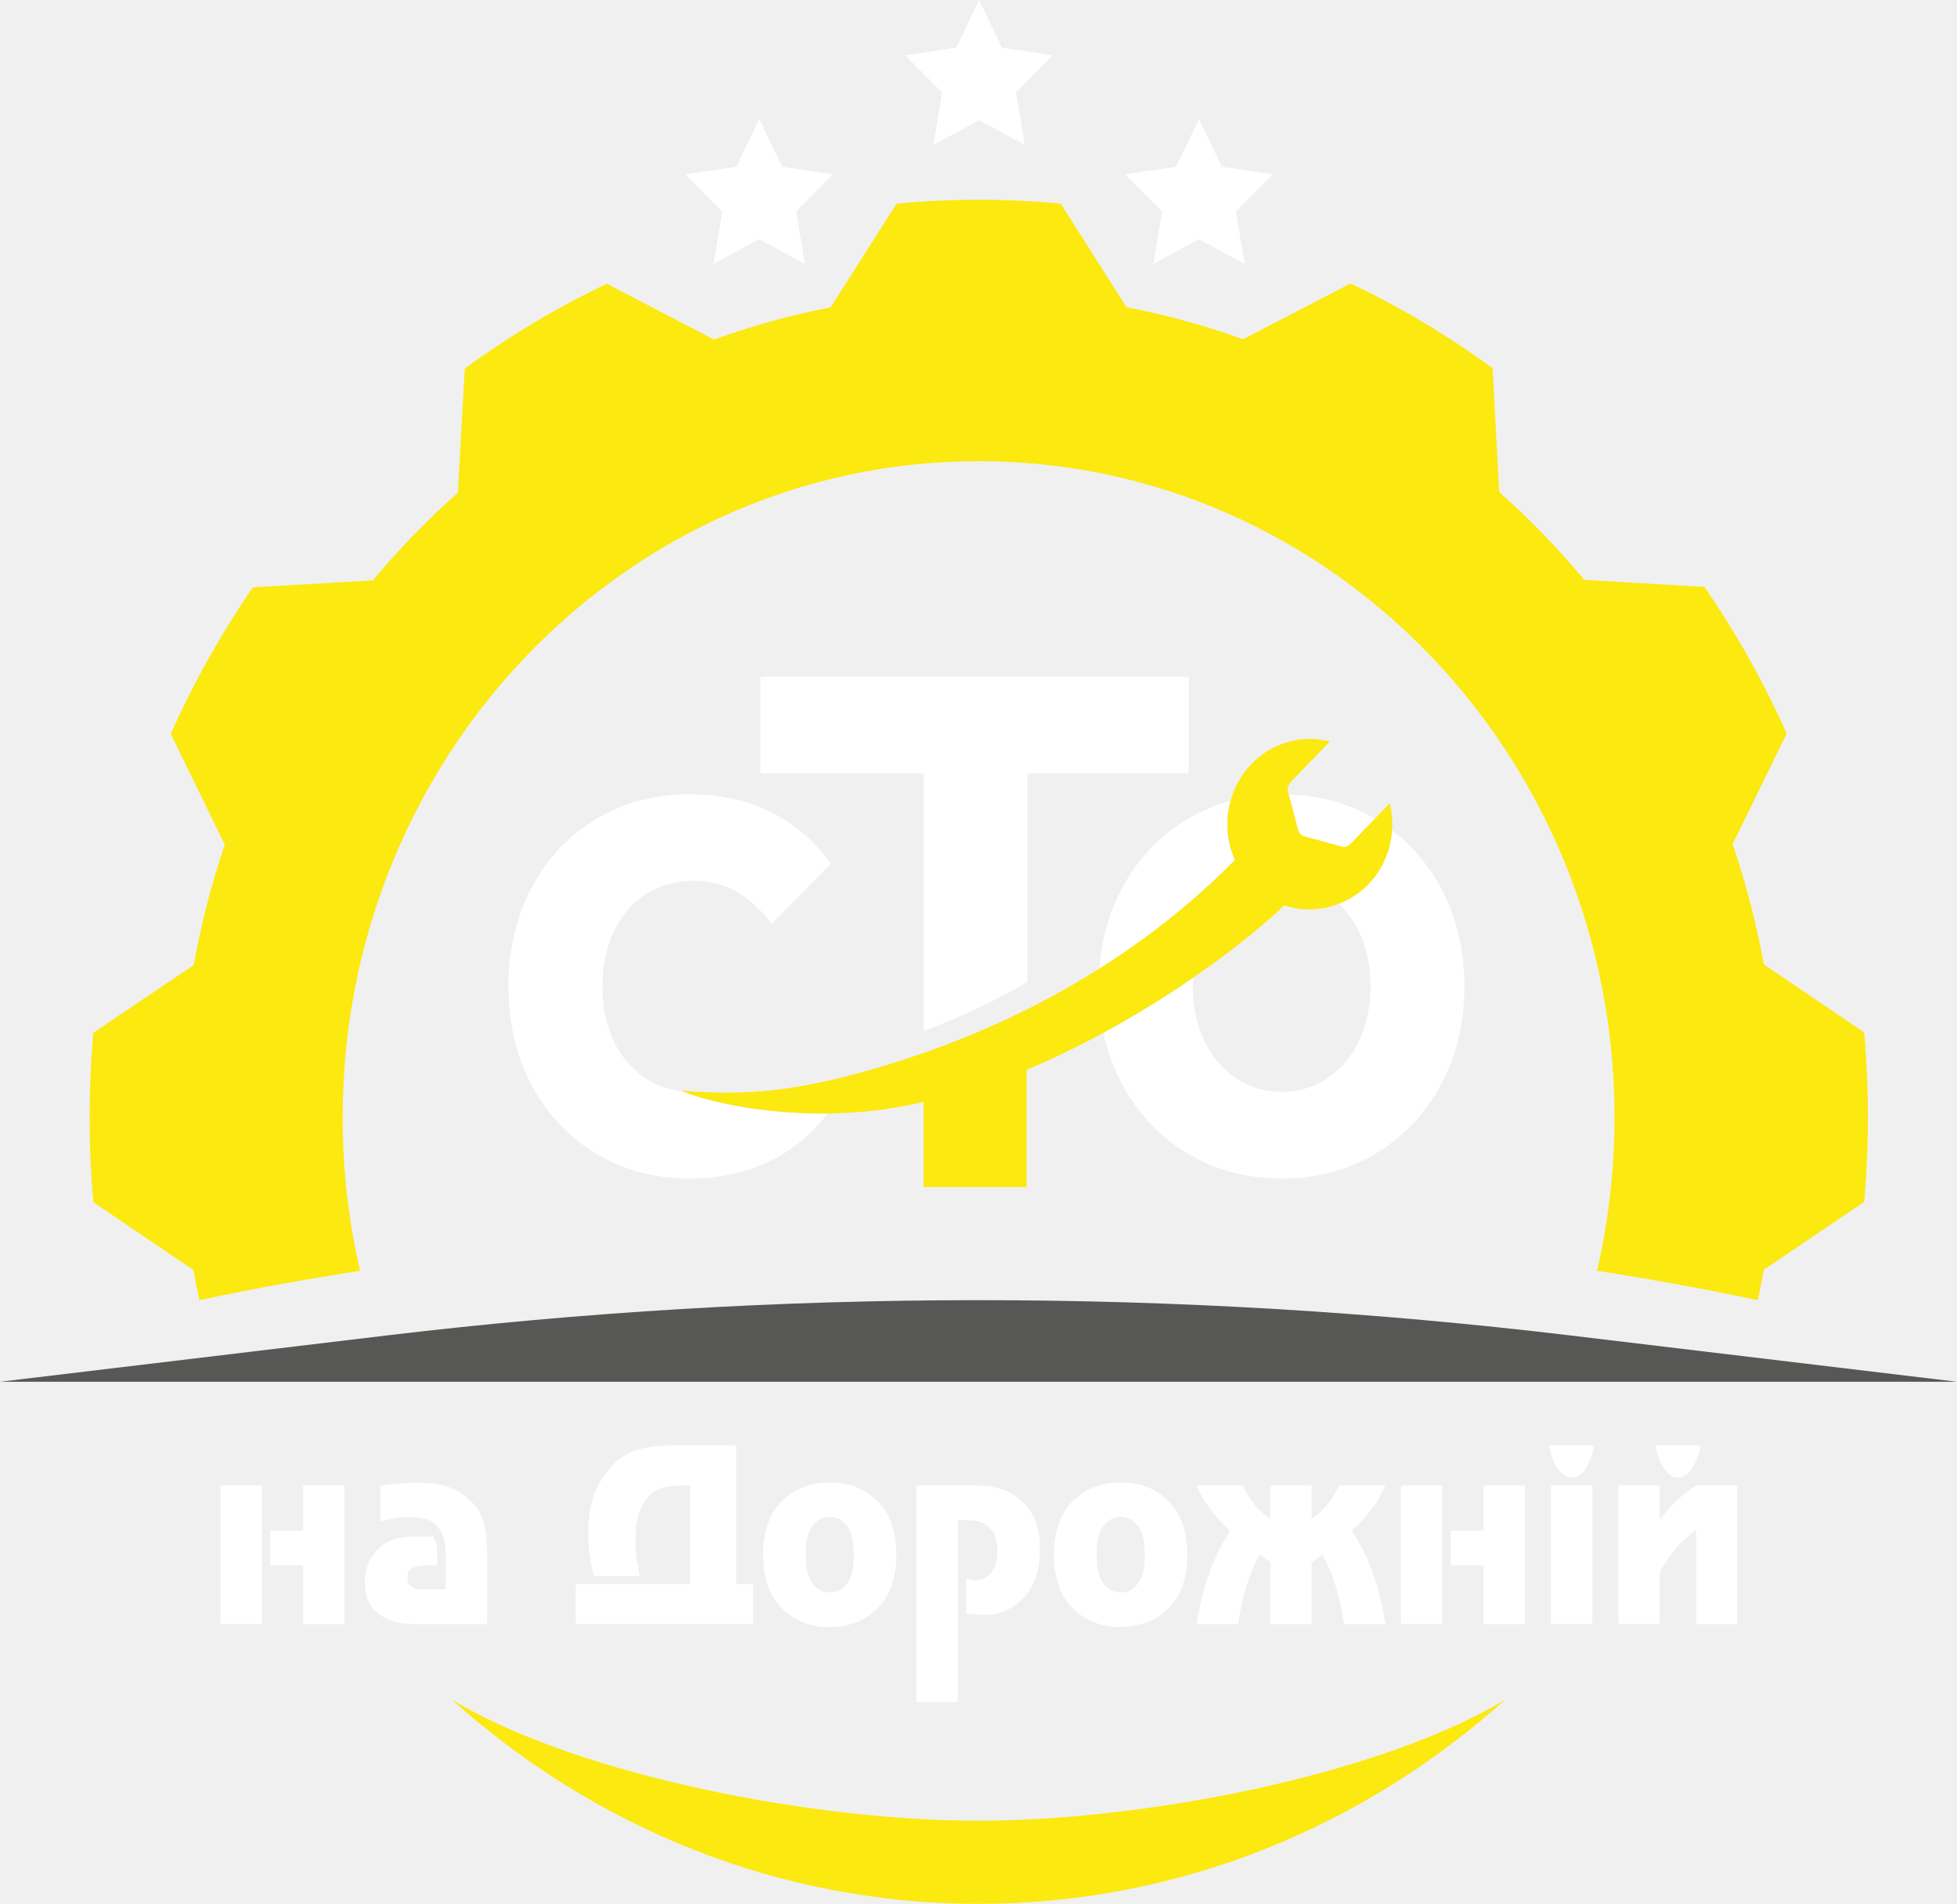
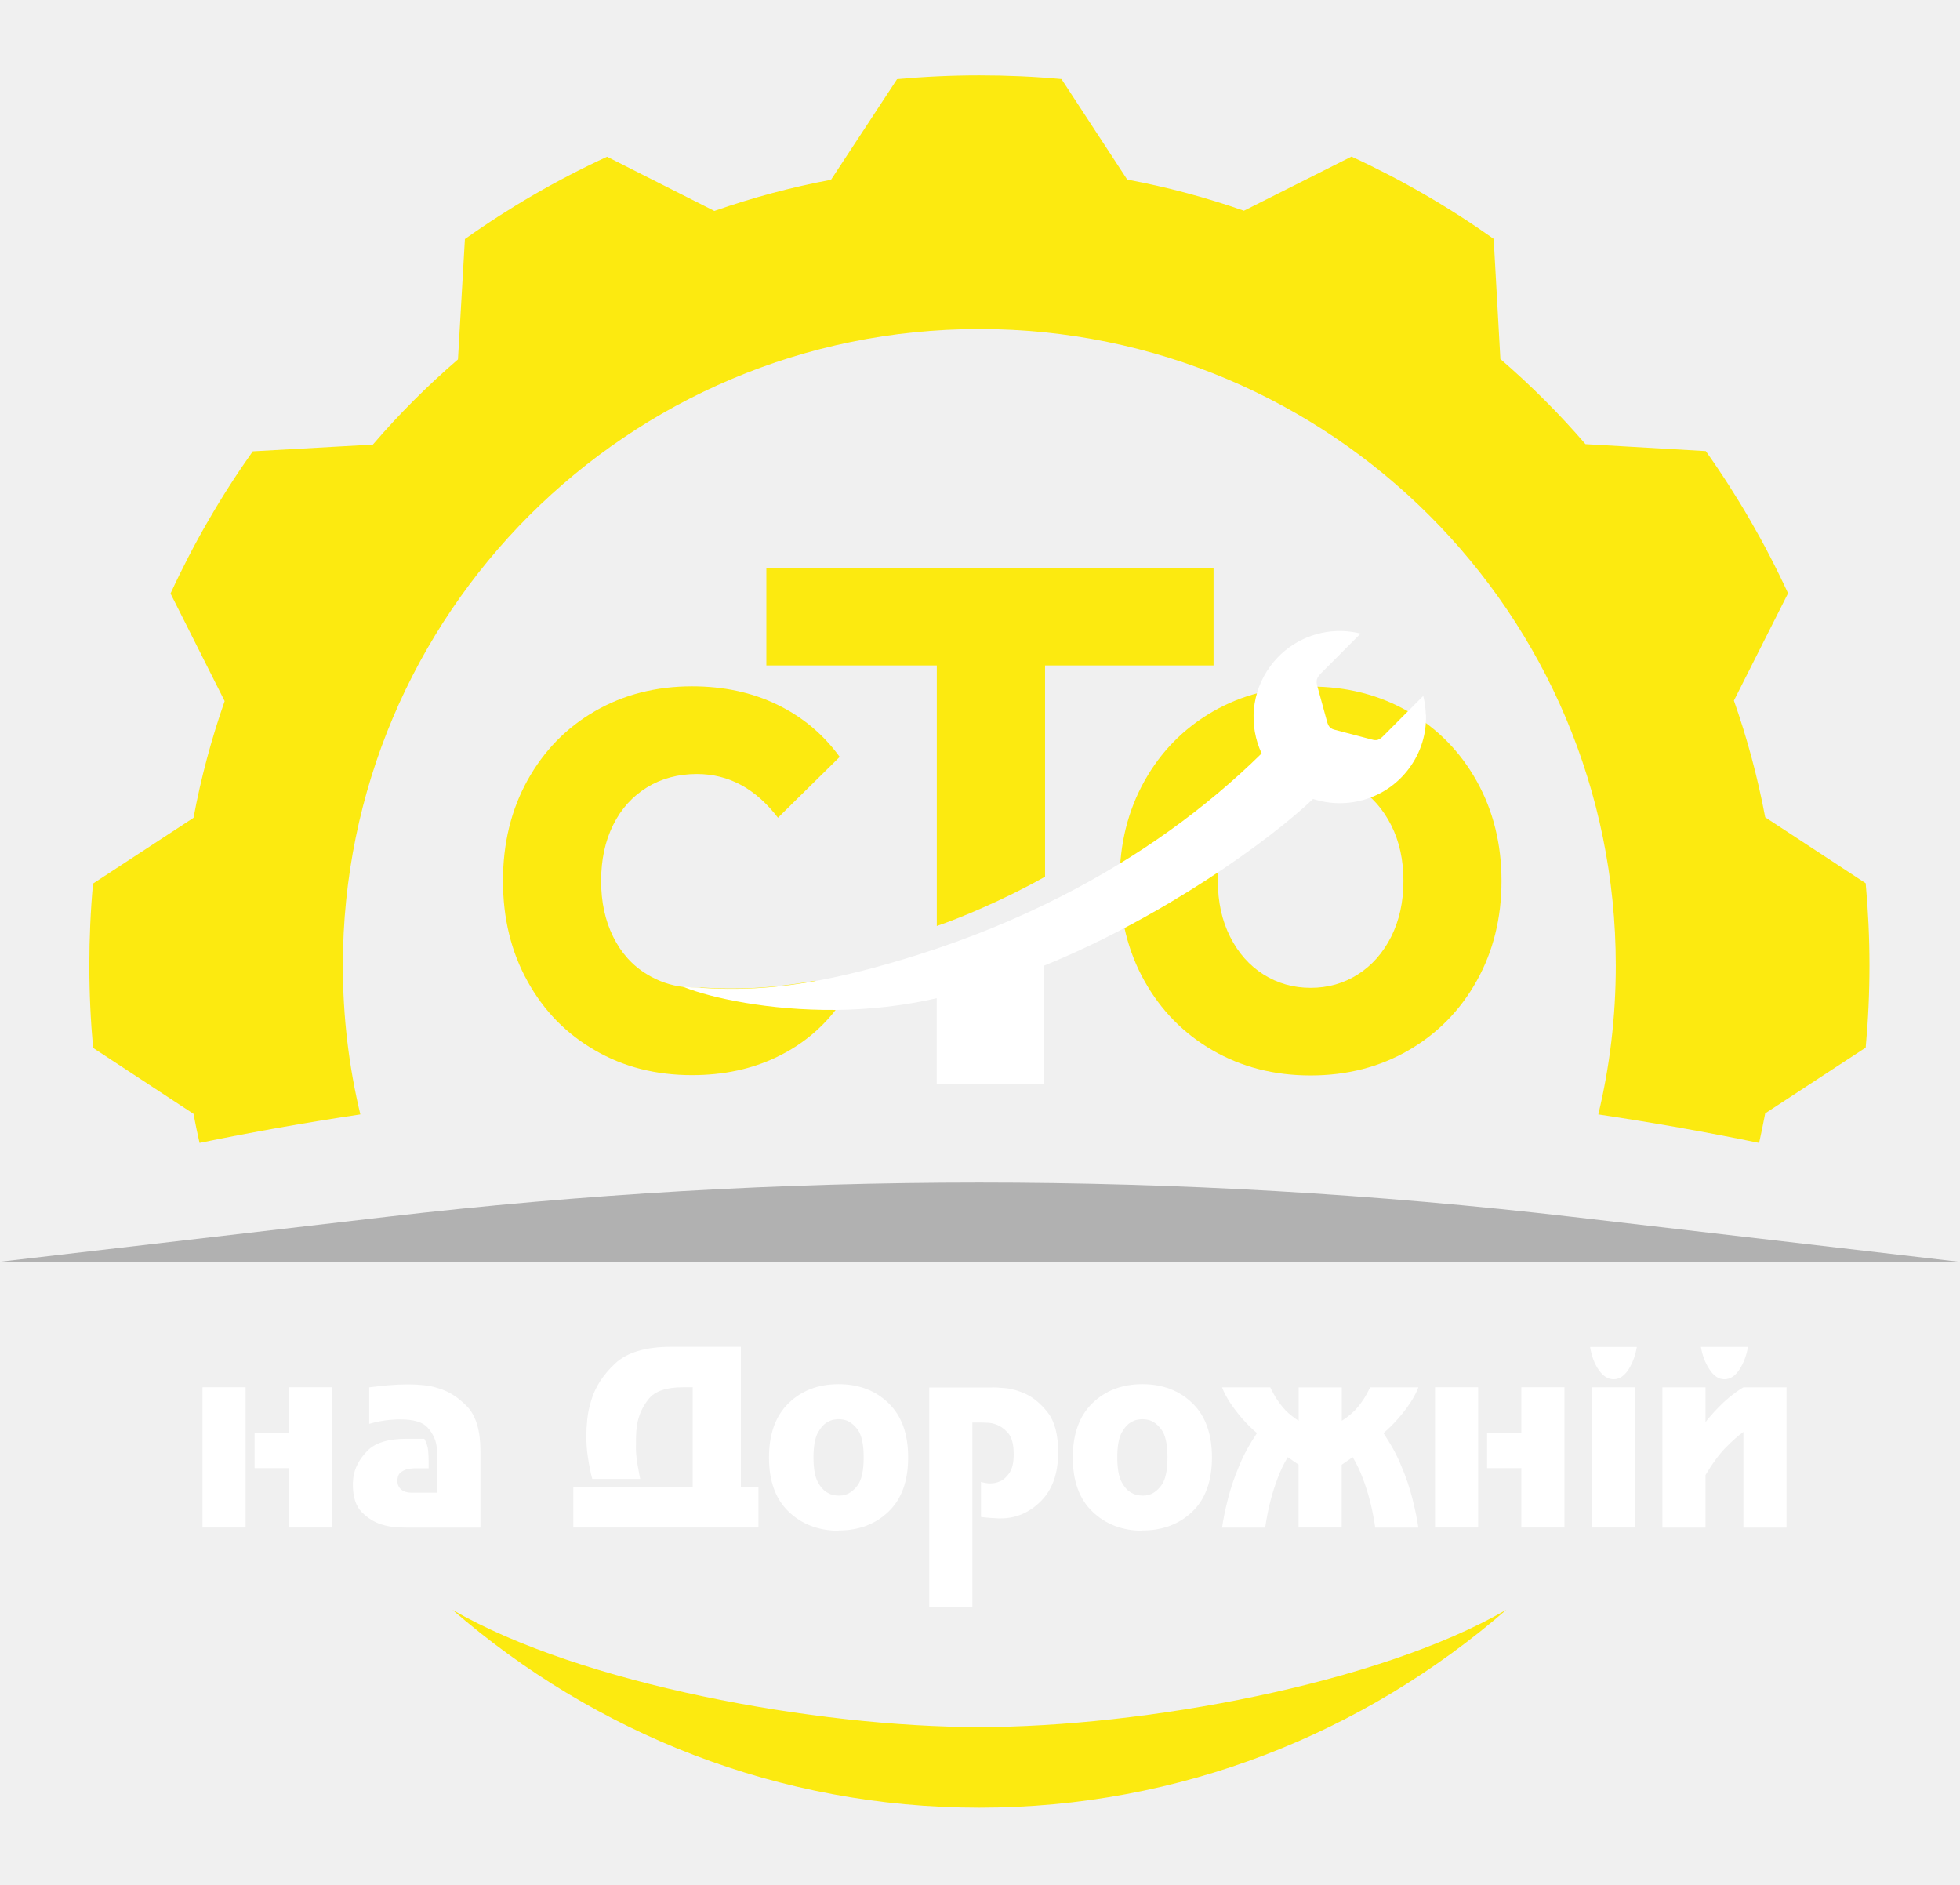
- <svg xmlns="http://www.w3.org/2000/svg" width="110" height="107" viewBox="0 0 110 107" fill="none">
-   <path d="M10.873 71.391C10.977 71.954 11.086 72.516 11.21 73.073C14.202 72.434 17.224 71.887 20.241 71.422C19.596 68.657 19.26 65.769 19.26 62.8C19.26 42.432 35.26 25.918 55.005 25.918C74.75 25.918 90.75 42.432 90.75 62.8C90.75 65.769 90.409 68.657 89.769 71.422C92.786 71.892 95.803 72.434 98.8 73.073C98.924 72.505 99.038 71.938 99.142 71.361L104.784 67.548C104.923 65.984 104.992 64.394 104.992 62.794C104.992 61.195 104.923 59.595 104.784 58.026L99.142 54.203C98.721 51.882 98.131 49.623 97.388 47.441L100.43 41.226C99.132 38.323 97.581 35.568 95.808 32.987L89.051 32.588C87.58 30.825 85.98 29.174 84.271 27.656L83.894 20.695C81.393 18.865 78.723 17.265 75.909 15.931L69.871 19.069C67.756 18.303 65.566 17.7 63.317 17.265L59.622 11.444C58.106 11.3 56.565 11.229 55.015 11.229C53.464 11.229 51.914 11.3 50.393 11.449L46.688 17.275C44.439 17.71 42.249 18.318 40.134 19.085L34.111 15.947C31.297 17.286 28.627 18.885 26.125 20.715L25.739 27.687C24.03 29.205 22.43 30.855 20.959 32.619L14.217 33.007C12.444 35.588 10.893 38.343 9.6 41.246L12.637 47.477C11.894 49.659 11.309 51.918 10.888 54.239L5.246 58.046C5.107 59.61 5.038 61.2 5.038 62.8C5.038 64.399 5.107 65.999 5.251 67.568L10.893 71.391H10.873Z" fill="#FBE910" />
-   <path d="M88.323 75.061C66.185 72.408 43.82 72.408 21.682 75.061L0 77.657H110L88.318 75.061H88.323Z" fill="#575756" />
-   <path d="M25.412 95.536C33.407 102.696 43.731 107 55 107C66.269 107 76.593 102.696 84.593 95.536C77.38 99.839 64.159 102.329 55 102.329C45.841 102.329 32.62 99.839 25.412 95.536Z" fill="#FBE910" />
-   <path d="M40.109 14.837L42.675 13.442L45.241 14.837L44.751 11.888L46.826 9.798L43.958 9.369L42.675 6.685L41.392 9.369L38.524 9.798L40.6 11.888L40.109 14.837Z" fill="white" />
-   <path d="M64.828 14.837L67.394 13.442L69.96 14.837L69.47 11.888L71.545 9.798L68.677 9.369L67.394 6.685L66.111 9.369L63.243 9.798L65.319 11.888L64.828 14.837Z" fill="white" />
-   <path d="M52.469 8.147L55.035 6.752L57.601 8.147L57.11 5.198L59.186 3.107L56.318 2.678L55.035 0L53.752 2.678L50.883 3.107L52.959 5.198L52.469 8.147Z" fill="white" />
-   <path d="M17.041 86.029H15.198V87.977H17.041V91.278H19.364V83.489H17.041V86.029Z" fill="white" />
-   <path d="M14.722 83.489H12.399V91.273H14.722V83.489Z" fill="white" />
-   <path d="M27.364 87.026C27.364 85.901 27.131 85.084 26.665 84.573C26.2 84.061 25.685 83.719 25.12 83.545C24.843 83.453 24.565 83.397 24.293 83.371C24.02 83.346 23.773 83.331 23.559 83.331H23.401C23.104 83.331 22.802 83.346 22.48 83.371C22.158 83.397 21.791 83.438 21.375 83.494V85.508C21.588 85.447 21.781 85.4 21.954 85.365C22.128 85.334 22.296 85.309 22.46 85.288C22.549 85.278 22.648 85.273 22.747 85.268C22.851 85.268 22.955 85.263 23.059 85.263C23.773 85.263 24.258 85.416 24.52 85.718C24.783 86.019 24.942 86.351 25.001 86.709C25.026 86.852 25.041 86.995 25.046 87.133C25.05 87.271 25.05 87.399 25.05 87.517V89.326H23.649C23.421 89.326 23.238 89.27 23.104 89.152C22.97 89.035 22.901 88.876 22.901 88.682C22.901 88.447 22.965 88.283 23.099 88.191C23.228 88.094 23.371 88.033 23.53 88.007C23.604 87.997 23.669 87.992 23.733 87.987C23.792 87.982 23.852 87.982 23.911 87.982H24.585V87.578C24.585 87.389 24.575 87.189 24.555 86.985C24.535 86.781 24.466 86.566 24.352 86.351H23.396C22.415 86.351 21.707 86.576 21.281 87.026C20.855 87.476 20.607 87.966 20.533 88.498C20.523 88.57 20.518 88.636 20.513 88.702C20.513 88.764 20.508 88.83 20.508 88.891C20.508 89.587 20.667 90.098 20.989 90.425C21.306 90.752 21.662 90.982 22.044 91.105C22.306 91.186 22.559 91.237 22.806 91.253C23.054 91.273 23.242 91.278 23.386 91.278H27.379V87.026H27.364Z" fill="white" />
-   <path d="M32.362 89.029V91.273H42.324V89.029H41.378V81.245H37.633C36.246 81.245 35.235 81.557 34.596 82.186C33.957 82.814 33.531 83.499 33.318 84.246C33.214 84.598 33.14 84.941 33.11 85.278C33.075 85.615 33.06 85.917 33.06 86.193C33.06 86.591 33.085 86.96 33.135 87.307C33.184 87.655 33.239 87.956 33.293 88.222C33.308 88.293 33.323 88.36 33.338 88.416C33.348 88.472 33.363 88.529 33.383 88.585H35.963C35.949 88.513 35.929 88.431 35.914 88.35C35.899 88.263 35.879 88.166 35.864 88.058C35.83 87.895 35.805 87.721 35.78 87.537C35.755 87.353 35.74 87.164 35.73 86.975V86.801C35.73 86.622 35.73 86.423 35.736 86.213C35.736 86.004 35.755 85.789 35.79 85.569C35.874 85.048 36.082 84.567 36.419 84.138C36.756 83.704 37.37 83.489 38.262 83.489H38.792V89.029H32.367H32.362Z" fill="white" />
-   <path d="M43.948 84.368C43.245 85.073 42.893 86.075 42.893 87.384C42.893 88.692 43.245 89.694 43.948 90.389C44.652 91.089 45.548 91.442 46.638 91.452V91.437C47.728 91.437 48.625 91.089 49.328 90.389C50.032 89.689 50.383 88.687 50.383 87.384C50.383 86.08 50.032 85.073 49.328 84.368C48.625 83.663 47.728 83.315 46.638 83.315C45.548 83.315 44.652 83.668 43.948 84.368ZM46.911 85.288C47.183 85.339 47.431 85.518 47.654 85.82C47.877 86.121 47.991 86.643 47.991 87.379C47.991 88.115 47.877 88.636 47.654 88.937C47.431 89.239 47.183 89.418 46.911 89.469C46.861 89.479 46.812 89.484 46.767 89.489C46.722 89.489 46.678 89.495 46.638 89.495C46.564 89.495 46.475 89.484 46.376 89.469C46.272 89.454 46.168 89.413 46.064 89.346C45.865 89.249 45.687 89.05 45.529 88.753C45.37 88.457 45.291 87.997 45.291 87.374C45.291 86.75 45.37 86.29 45.529 85.993C45.687 85.697 45.865 85.498 46.064 85.4C46.173 85.339 46.277 85.298 46.376 85.278C46.48 85.257 46.564 85.252 46.638 85.252C46.678 85.252 46.722 85.252 46.767 85.257C46.812 85.263 46.861 85.268 46.911 85.278" fill="white" />
-   <path d="M55.337 88.692C55.238 88.738 55.144 88.769 55.05 88.789C54.956 88.81 54.876 88.815 54.812 88.815C54.728 88.815 54.648 88.81 54.564 88.794C54.48 88.779 54.396 88.758 54.307 88.733V90.68C54.42 90.701 54.559 90.716 54.718 90.726C54.876 90.742 55.045 90.752 55.213 90.762H55.372C56.189 90.762 56.907 90.445 57.526 89.801C58.146 89.162 58.453 88.258 58.453 87.097C58.453 86.116 58.264 85.375 57.888 84.879C57.512 84.383 57.096 84.031 56.645 83.826C56.258 83.658 55.902 83.555 55.57 83.53C55.238 83.504 55.015 83.489 54.901 83.489H51.508V95.659H53.831V85.436H54.361C54.45 85.436 54.559 85.436 54.688 85.452C54.817 85.462 54.946 85.487 55.074 85.533C55.322 85.615 55.545 85.774 55.748 86.014C55.951 86.254 56.055 86.648 56.055 87.2C56.055 87.66 55.981 88.002 55.827 88.232C55.674 88.462 55.51 88.615 55.332 88.697" fill="white" />
-   <path d="M60.3 84.368C59.597 85.073 59.245 86.075 59.245 87.384C59.245 88.692 59.597 89.694 60.3 90.389C61.004 91.089 61.901 91.442 62.99 91.452V91.437C64.08 91.437 64.977 91.089 65.68 90.389C66.383 89.689 66.735 88.687 66.735 87.384C66.735 86.08 66.383 85.073 65.68 84.368C64.977 83.663 64.08 83.315 62.99 83.315C61.901 83.315 61.004 83.668 60.3 84.368ZM63.263 85.288C63.535 85.339 63.783 85.518 64.006 85.82C64.229 86.121 64.343 86.643 64.343 87.379C64.343 88.115 64.229 88.636 64.006 88.937C63.783 89.239 63.535 89.418 63.263 89.469C63.213 89.479 63.164 89.484 63.119 89.489C63.075 89.489 63.03 89.495 62.99 89.495C62.916 89.495 62.827 89.484 62.728 89.469C62.624 89.454 62.52 89.413 62.416 89.346C62.218 89.249 62.039 89.05 61.881 88.753C61.722 88.457 61.643 87.997 61.643 87.374C61.643 86.75 61.722 86.29 61.881 85.993C62.039 85.697 62.218 85.498 62.416 85.4C62.525 85.339 62.629 85.298 62.728 85.278C62.832 85.257 62.916 85.252 62.99 85.252C63.03 85.252 63.075 85.252 63.119 85.257C63.164 85.263 63.213 85.268 63.263 85.278" fill="white" />
-   <path d="M76.756 85.242C77.004 84.951 77.227 84.649 77.425 84.343C77.514 84.199 77.598 84.056 77.673 83.908C77.747 83.765 77.806 83.627 77.856 83.489H75.265C75.206 83.607 75.151 83.719 75.092 83.826C75.032 83.934 74.978 84.031 74.918 84.123C74.695 84.465 74.483 84.731 74.279 84.915C74.076 85.099 73.888 85.242 73.725 85.339V83.489H71.401V85.339C71.238 85.242 71.055 85.099 70.847 84.915C70.643 84.731 70.43 84.465 70.207 84.123C70.148 84.031 70.094 83.934 70.034 83.826C69.975 83.719 69.92 83.607 69.861 83.489H67.27C67.32 83.627 67.379 83.765 67.453 83.908C67.528 84.051 67.607 84.194 67.701 84.343C67.899 84.649 68.122 84.951 68.37 85.242C68.617 85.533 68.88 85.799 69.147 86.034C68.959 86.32 68.786 86.617 68.627 86.913C68.469 87.21 68.325 87.511 68.201 87.818C67.939 88.447 67.736 89.065 67.587 89.668C67.438 90.271 67.334 90.808 67.27 91.278H69.593C69.628 91.043 69.668 90.798 69.717 90.542C69.767 90.287 69.826 90.026 69.891 89.765C69.995 89.341 70.128 88.922 70.282 88.503C70.44 88.084 70.614 87.706 70.812 87.374C70.911 87.445 71.01 87.516 71.109 87.583C71.208 87.649 71.307 87.721 71.406 87.793V91.278H73.73V87.793C73.829 87.721 73.928 87.649 74.027 87.583C74.126 87.516 74.225 87.445 74.324 87.374C74.522 87.706 74.695 88.084 74.854 88.503C75.008 88.922 75.141 89.346 75.245 89.765C75.31 90.026 75.369 90.287 75.419 90.542C75.468 90.798 75.508 91.043 75.543 91.278H77.866C77.801 90.808 77.692 90.271 77.549 89.668C77.4 89.065 77.197 88.447 76.934 87.818C76.811 87.511 76.672 87.21 76.508 86.913C76.35 86.617 76.177 86.326 75.988 86.034C76.261 85.799 76.518 85.533 76.771 85.242" fill="white" />
-   <path d="M81.066 83.489H78.743V91.273H81.066V83.489Z" fill="white" />
-   <path d="M83.384 86.029H81.541V87.977H83.384V91.278H85.707V83.489H83.384V86.029Z" fill="white" />
-   <path d="M87.555 82.538C87.788 82.876 88.05 83.044 88.348 83.044C88.66 83.044 88.927 82.86 89.15 82.498C89.373 82.135 89.527 81.716 89.596 81.245H87.08C87.164 81.767 87.317 82.196 87.555 82.538Z" fill="white" />
-   <path d="M89.502 83.489H87.179V91.273H89.502V83.489Z" fill="white" />
-   <path d="M94.956 83.745C94.822 83.842 94.688 83.954 94.55 84.067C94.371 84.22 94.193 84.389 94.02 84.567C93.846 84.746 93.683 84.93 93.529 85.119C93.49 85.165 93.45 85.211 93.41 85.263C93.376 85.314 93.336 85.365 93.291 85.416V83.484H90.968V91.273H93.291V88.355C93.668 87.706 94.035 87.195 94.391 86.821C94.748 86.448 95.06 86.162 95.332 85.963V91.278H97.656V83.489H95.332C95.209 83.561 95.08 83.647 94.951 83.745" fill="white" />
-   <path d="M94.317 83.044C94.629 83.044 94.897 82.86 95.129 82.498C95.357 82.135 95.511 81.716 95.585 81.245H93.054C93.128 81.716 93.282 82.129 93.514 82.498C93.747 82.86 94.015 83.044 94.317 83.044Z" fill="white" />
-   <path d="M36.33 60.617C35.547 60.132 34.938 59.431 34.507 58.527C34.076 57.627 33.863 56.6 33.863 55.434C33.863 54.269 34.076 53.232 34.507 52.332C34.938 51.432 35.552 50.737 36.33 50.242C37.112 49.746 38.009 49.501 39.01 49.501C40.719 49.501 42.17 50.308 43.379 51.928L46.703 48.55C45.806 47.282 44.682 46.316 43.324 45.642C41.972 44.967 40.446 44.635 38.752 44.635C36.815 44.635 35.072 45.095 33.531 46.015C31.99 46.93 30.777 48.218 29.9 49.858C29.018 51.499 28.577 53.364 28.577 55.44C28.577 57.515 29.018 59.375 29.9 61.011C30.782 62.656 31.995 63.934 33.531 64.854C35.072 65.779 36.815 66.234 38.752 66.234C40.446 66.234 41.972 65.897 43.324 65.227C44.587 64.604 45.648 63.73 46.5 62.595C42.888 62.631 39.812 61.941 38.336 61.333C37.603 61.251 36.934 61.005 36.33 60.627" fill="white" />
-   <path d="M69.167 45.003C68.32 45.238 67.518 45.575 66.765 46.025C65.204 46.955 63.981 48.238 63.089 49.884C62.346 51.259 61.915 52.777 61.796 54.443C64.63 52.654 67.176 50.604 69.41 48.34C68.939 47.308 68.855 46.117 69.167 45.008" fill="white" />
-   <path d="M73.086 46.884C73.165 46.971 73.274 47.011 73.388 47.037L75.335 47.569C75.622 47.65 75.751 47.604 75.993 47.344L77.281 46.015C75.835 45.156 74.21 44.706 72.422 44.65L72.932 46.567C72.967 46.684 73.006 46.812 73.086 46.894" fill="white" />
-   <path d="M75.26 50.788C75.701 51.213 76.078 51.719 76.375 52.327C76.816 53.227 77.034 54.259 77.034 55.429C77.034 56.6 76.811 57.632 76.375 58.532C75.934 59.431 75.335 60.132 74.577 60.622C73.819 61.118 72.972 61.363 72.041 61.363C71.109 61.363 70.262 61.118 69.504 60.622C68.746 60.126 68.147 59.431 67.706 58.532C67.265 57.632 67.047 56.6 67.047 55.429C67.047 55.261 67.062 55.102 67.072 54.944C65.571 55.976 63.867 57.044 62.029 58.041C62.247 59.084 62.599 60.065 63.094 60.98C63.986 62.621 65.21 63.909 66.765 64.839C68.325 65.769 70.084 66.234 72.036 66.234C73.987 66.234 75.746 65.769 77.306 64.839C78.867 63.909 80.09 62.626 80.982 60.98C81.868 59.339 82.314 57.489 82.314 55.434C82.314 53.38 81.868 51.53 80.982 49.889C80.278 48.591 79.362 47.517 78.237 46.664C78.183 47.538 77.891 48.407 77.351 49.168C76.796 49.945 76.063 50.482 75.251 50.799" fill="white" />
-   <path d="M57.749 55.194V43.464H66.814V38.041H42.745V43.464H51.919V57.934C53.048 57.54 55.505 56.503 57.744 55.199" fill="white" />
-   <path d="M57.7 66.72V60.132C59.196 59.503 60.647 58.792 62.029 58.041C63.862 57.044 65.571 55.976 67.072 54.944C69.326 53.39 71.119 51.918 72.179 50.88C73.195 51.223 74.279 51.177 75.26 50.794C76.068 50.477 76.806 49.94 77.361 49.163C77.9 48.402 78.193 47.533 78.247 46.659C78.257 46.505 78.262 46.357 78.257 46.204C78.257 46.204 78.257 46.2 78.257 46.194C78.247 45.831 78.203 45.478 78.118 45.141L77.286 46.005L76.003 47.334C75.761 47.594 75.627 47.645 75.344 47.558L73.398 47.027C73.284 47.001 73.18 46.96 73.096 46.873C73.016 46.792 72.972 46.664 72.942 46.546L72.432 44.63L72.412 44.563C72.338 44.267 72.387 44.129 72.625 43.873L74.75 41.67C74.413 41.589 74.071 41.538 73.73 41.527C72.273 41.497 70.822 42.176 69.891 43.48C69.554 43.95 69.321 44.466 69.172 44.998C68.86 46.107 68.949 47.298 69.415 48.33C67.186 50.594 64.64 52.639 61.801 54.433C60.796 55.067 59.755 55.675 58.675 56.242C56.248 57.53 53.633 58.629 50.844 59.539C48.743 60.218 46.965 60.684 45.385 60.975C43.007 61.419 41.085 61.481 39.208 61.353C38.891 61.343 38.564 61.317 38.247 61.287C38.272 61.297 38.301 61.312 38.326 61.317C39.802 61.926 42.879 62.611 46.49 62.58C48.218 62.565 50.056 62.37 51.914 61.931V66.715H57.69L57.7 66.72Z" fill="#FBE910" />
+ <svg xmlns="http://www.w3.org/2000/svg" width="260" height="250" viewBox="0 0 260 250" fill="none">
+   <path d="M25.67 147.74C25.91 149.03 26.18 150.32 26.47 151.59C33.54 150.13 40.67 148.88 47.8 147.81C46.28 141.48 45.48 134.87 45.48 128.07C45.48 81.44 83.28 43.64 129.91 43.64C176.54 43.64 214.34 81.44 214.34 128.07C214.34 134.87 213.54 141.48 212.02 147.81C219.15 148.88 226.28 150.13 233.35 151.59C233.64 150.29 233.91 148.99 234.16 147.67L247.49 138.95C247.82 135.37 247.99 131.73 247.99 128.07C247.99 124.41 247.82 120.75 247.49 117.15L234.16 108.4C233.16 103.09 231.77 97.92 230.01 92.92L237.19 78.69C234.13 72.05 230.47 65.74 226.28 59.83L210.32 58.91C206.84 54.87 203.07 51.1 199.03 47.62L198.14 31.68C192.23 27.49 185.92 23.83 179.28 20.77L165.01 27.95C160.01 26.2 154.84 24.81 149.53 23.82L140.81 10.49C137.23 10.16 133.6 10 129.92 10C126.24 10 122.6 10.17 119 10.5L110.24 23.84C104.93 24.84 99.76 26.23 94.76 27.98L80.53 20.79C73.89 23.85 67.58 27.51 61.67 31.71L60.75 47.67C56.71 51.15 52.93 54.92 49.46 58.97L33.53 59.86C29.34 65.77 25.68 72.08 22.62 78.72L29.8 92.99C28.05 97.99 26.66 103.16 25.67 108.47L12.34 117.19C12.01 120.77 11.85 124.4 11.85 128.07C11.85 131.74 12.02 135.4 12.35 138.99L25.68 147.74H25.67Z" fill="#FCEA10" />
+   <path d="M208.62 161.4C156.32 155.33 103.5 155.33 51.21 161.4L0 167.35H259.84L208.63 161.4H208.62Z" fill="#B1B1B1" />
+   <path d="M60.02 213.52C78.91 229.91 103.29 239.76 129.91 239.76C156.53 239.76 180.91 229.9 199.81 213.52C182.77 223.38 151.54 229.07 129.91 229.07C108.28 229.07 77.05 223.38 60.02 213.52Z" fill="#FCEA10" />
+   <path d="M32.58 202.6H26.86V184H32.58V202.6ZM44.03 202.6H38.31V194.72H33.77V190.07H38.31V184H44.03V202.6Z" fill="white" />
+   <path d="M48.96 184.01C49.99 183.88 50.9 183.78 51.68 183.72C52.47 183.66 53.22 183.62 53.95 183.62H54.34C54.86 183.62 55.47 183.65 56.14 183.72C56.82 183.78 57.5 183.92 58.18 184.14C59.57 184.55 60.84 185.37 62 186.59C63.15 187.81 63.73 189.77 63.73 192.46V202.61H53.89C53.55 202.61 53.07 202.59 52.47 202.55C51.86 202.51 51.24 202.39 50.59 202.19C49.64 201.89 48.77 201.35 47.99 200.56C47.2 199.77 46.81 198.55 46.81 196.89C46.81 196.74 46.81 196.59 46.83 196.44C46.84 196.29 46.85 196.13 46.87 195.96C47.05 194.69 47.67 193.52 48.72 192.44C49.77 191.36 51.51 190.83 53.93 190.83H56.29C56.57 191.35 56.74 191.85 56.79 192.35C56.84 192.84 56.86 193.32 56.86 193.77V194.74H55.2C55.06 194.74 54.91 194.74 54.76 194.76C54.61 194.76 54.44 194.79 54.26 194.81C53.87 194.87 53.52 195.02 53.2 195.25C52.88 195.47 52.72 195.87 52.72 196.43C52.72 196.9 52.89 197.28 53.22 197.56C53.55 197.84 54 197.98 54.57 197.98H58.02V193.65C58.02 193.37 58.02 193.06 58.01 192.73C58 192.4 57.96 192.06 57.9 191.71C57.76 190.85 57.36 190.06 56.72 189.34C56.07 188.62 54.87 188.26 53.12 188.26C52.86 188.26 52.6 188.26 52.35 188.28C52.1 188.29 51.86 188.31 51.64 188.33C51.24 188.37 50.82 188.43 50.4 188.51C49.98 188.59 49.5 188.7 48.98 188.85V184.04L48.96 184.01Z" fill="white" />
+   <path d="M98.28 197.24H100.61V202.6H76.05V197.24H91.89V184H90.59C88.39 184 86.87 184.52 86.05 185.55C85.22 186.58 84.71 187.73 84.51 188.97C84.43 189.49 84.38 190 84.37 190.5C84.37 191.01 84.36 191.48 84.36 191.91V192.33C84.38 192.78 84.42 193.23 84.48 193.67C84.54 194.11 84.61 194.53 84.69 194.91C84.73 195.17 84.77 195.4 84.81 195.6C84.85 195.8 84.89 195.99 84.93 196.16H78.57C78.53 196.03 78.49 195.9 78.46 195.76C78.43 195.62 78.39 195.47 78.35 195.29C78.21 194.67 78.08 193.94 77.96 193.11C77.84 192.28 77.78 191.39 77.78 190.45C77.78 189.8 77.82 189.08 77.9 188.27C77.98 187.46 78.15 186.64 78.41 185.8C78.93 184.01 79.98 182.37 81.56 180.88C83.14 179.38 85.63 178.63 89.04 178.63H98.28V197.23V197.24Z" fill="white" />
+   <path d="M111.24 203.03C108.56 203.01 106.34 202.16 104.61 200.49C102.87 198.82 102.01 196.43 102.01 193.31C102.01 190.19 102.88 187.79 104.61 186.11C106.34 184.43 108.56 183.59 111.24 183.59C113.92 183.59 116.14 184.43 117.87 186.11C119.61 187.79 120.47 190.19 120.47 193.31C120.47 196.43 119.6 198.83 117.87 200.49C116.13 202.16 113.92 202.99 111.24 202.99V203.02V203.03ZM111.56 198.36C111.67 198.36 111.79 198.33 111.91 198.31C112.58 198.18 113.19 197.76 113.74 197.03C114.29 196.31 114.57 195.07 114.57 193.3C114.57 191.53 114.29 190.29 113.74 189.57C113.18 188.85 112.57 188.42 111.91 188.3C111.79 188.28 111.67 188.26 111.56 188.25C111.45 188.24 111.34 188.23 111.24 188.23C111.06 188.23 110.84 188.25 110.59 188.3C110.34 188.34 110.08 188.44 109.82 188.59C109.34 188.83 108.9 189.3 108.5 190.01C108.11 190.72 107.91 191.82 107.91 193.3C107.91 194.78 108.11 195.88 108.5 196.59C108.89 197.3 109.33 197.77 109.82 198.01C110.08 198.16 110.34 198.26 110.59 198.3C110.84 198.34 111.06 198.37 111.24 198.37C111.34 198.37 111.45 198.37 111.56 198.35" fill="white" />
+   <path d="M131.62 184.01C131.9 184.01 132.45 184.04 133.27 184.11C134.09 184.17 134.97 184.41 135.92 184.82C137.03 185.31 138.05 186.15 138.98 187.34C139.91 188.53 140.37 190.29 140.37 192.64C140.37 195.42 139.61 197.57 138.08 199.1C136.55 200.63 134.78 201.39 132.76 201.39H132.37C131.95 201.37 131.54 201.34 131.14 201.31C130.75 201.28 130.41 201.24 130.13 201.2V196.55C130.35 196.62 130.56 196.66 130.77 196.7C130.97 196.73 131.17 196.75 131.38 196.75C131.54 196.75 131.74 196.73 131.97 196.69C132.2 196.65 132.44 196.57 132.68 196.46C133.12 196.27 133.53 195.9 133.91 195.35C134.28 194.8 134.47 193.98 134.47 192.88C134.47 191.57 134.22 190.62 133.71 190.05C133.2 189.48 132.65 189.1 132.04 188.9C131.72 188.79 131.4 188.73 131.09 188.71C130.78 188.69 130.51 188.68 130.29 188.68H128.99V213.1H123.27V184.03H131.63L131.62 184.01Z" fill="white" />
+   <path d="M151.54 203.03C148.86 203.01 146.64 202.16 144.91 200.49C143.17 198.82 142.31 196.43 142.31 193.31C142.31 190.19 143.18 187.79 144.91 186.11C146.64 184.43 148.86 183.59 151.54 183.59C154.22 183.59 156.44 184.43 158.17 186.11C159.91 187.79 160.77 190.19 160.77 193.31C160.77 196.43 159.9 198.83 158.17 200.49C156.43 202.16 154.22 202.99 151.54 202.99V203.02V203.03ZM151.86 198.36C151.97 198.36 152.09 198.33 152.21 198.31C152.88 198.18 153.49 197.76 154.04 197.03C154.59 196.31 154.87 195.07 154.87 193.3C154.87 191.53 154.59 190.29 154.04 189.57C153.48 188.85 152.87 188.42 152.21 188.3C152.09 188.28 151.97 188.26 151.86 188.25C151.75 188.24 151.64 188.23 151.54 188.23C151.36 188.23 151.14 188.25 150.89 188.3C150.64 188.34 150.38 188.44 150.12 188.59C149.64 188.83 149.2 189.3 148.8 190.01C148.41 190.72 148.21 191.82 148.21 193.3C148.21 194.78 148.41 195.88 148.8 196.59C149.19 197.3 149.63 197.77 150.12 198.01C150.38 198.16 150.64 198.26 150.89 198.3C151.14 198.34 151.36 198.37 151.54 198.37C151.64 198.37 151.75 198.37 151.86 198.35" fill="white" />
+   <path d="M172.28 194.27C172.04 194.1 171.8 193.93 171.55 193.77C171.31 193.61 171.06 193.44 170.82 193.27C170.34 194.07 169.9 194.97 169.52 195.97C169.14 196.97 168.81 197.98 168.55 198.99C168.39 199.61 168.25 200.23 168.13 200.85C168.01 201.46 167.91 202.05 167.83 202.61H162.11C162.27 201.49 162.53 200.21 162.9 198.77C163.26 197.33 163.77 195.85 164.41 194.35C164.71 193.62 165.06 192.89 165.45 192.18C165.84 191.47 166.27 190.77 166.74 190.08C166.07 189.52 165.43 188.89 164.82 188.19C164.21 187.49 163.65 186.77 163.17 186.04C162.95 185.69 162.74 185.35 162.56 185.01C162.38 184.67 162.23 184.33 162.11 184.01H168.5C168.64 184.29 168.78 184.56 168.92 184.82C169.06 185.08 169.2 185.31 169.34 185.53C169.88 186.35 170.41 186.98 170.91 187.42C171.42 187.86 171.87 188.2 172.27 188.44V184.02H177.99V188.44C178.39 188.2 178.85 187.86 179.35 187.42C179.86 186.98 180.38 186.35 180.92 185.53C181.06 185.31 181.2 185.08 181.34 184.82C181.48 184.56 181.62 184.29 181.76 184.01H188.15C188.03 184.33 187.88 184.67 187.7 185.01C187.52 185.35 187.32 185.7 187.09 186.04C186.61 186.77 186.05 187.49 185.44 188.19C184.82 188.89 184.18 189.52 183.52 190.08C183.98 190.77 184.41 191.47 184.81 192.18C185.2 192.89 185.55 193.61 185.85 194.35C186.5 195.86 187 197.33 187.36 198.77C187.72 200.21 187.99 201.49 188.15 202.61H182.43C182.35 202.05 182.25 201.46 182.13 200.85C182.01 200.24 181.87 199.62 181.71 198.99C181.45 197.98 181.12 196.97 180.74 195.97C180.36 194.97 179.92 194.07 179.44 193.27C179.2 193.44 178.96 193.61 178.71 193.77C178.47 193.93 178.23 194.1 177.98 194.27V202.6H172.26V194.27H172.28Z" fill="white" />
+   <path d="M196.08 202.6H190.36V184H196.08V202.6ZM207.53 202.6H201.81V194.72H197.27V190.07H201.81V184H207.53V202.6Z" fill="white" />
+   <path d="M217.13 178.641C216.95 179.761 216.58 180.761 216.03 181.631C215.47 182.501 214.81 182.941 214.05 182.941C213.32 182.941 212.67 182.541 212.1 181.731C211.52 180.921 211.14 179.901 210.93 178.651H217.14L217.13 178.641ZM216.89 202.601H211.17V184.001H216.89V202.601Z" fill="white" />
+   <path d="M226.24 188.621C226.34 188.491 226.44 188.371 226.53 188.251C226.62 188.131 226.72 188.021 226.82 187.911C227.2 187.461 227.61 187.021 228.03 186.591C228.45 186.161 228.89 185.761 229.33 185.391C229.67 185.111 230.01 184.851 230.33 184.621C230.65 184.381 230.96 184.181 231.27 184.011H236.99V202.611H231.27V189.921C230.6 190.391 229.83 191.081 228.95 191.971C228.07 192.861 227.17 194.081 226.24 195.641V202.611H220.52V184.011H226.24V188.631V188.621ZM231.87 178.641C231.69 179.761 231.31 180.761 230.75 181.631C230.18 182.501 229.52 182.941 228.75 182.941C227.98 182.941 227.34 182.501 226.77 181.631C226.19 180.761 225.82 179.761 225.63 178.641H231.87Z" fill="white" />
+   <path d="M92.94 131C92.78 131.02 92.6 131.02 92.44 131.02C91.88 131.02 91.32 130.98 90.77 130.92C88.96 130.72 87.32 130.14 85.83 129.23C83.9 128.07 82.4 126.4 81.33 124.23C80.27 122.08 79.74 119.63 79.74 116.84C79.74 114.05 80.26 111.58 81.33 109.43C82.39 107.28 83.9 105.62 85.83 104.43C87.76 103.25 89.97 102.66 92.44 102.66C96.66 102.66 100.23 104.59 103.2 108.46L111.39 100.39C109.18 97.36 106.41 95.05 103.06 93.44C99.73 91.83 95.97 91.03 91.8 91.03C87.02 91.03 82.72 92.13 78.93 94.32C75.13 96.51 72.14 99.58 69.97 103.5C67.8 107.42 66.72 111.87 66.72 116.83C66.72 121.79 67.8 126.23 69.97 130.14C72.14 134.08 75.13 137.13 78.93 139.31C82.72 141.52 87.02 142.6 91.8 142.6C95.98 142.6 99.73 141.8 103.06 140.19C106.17 138.7 108.78 136.62 110.89 133.9C111.07 133.7 111.23 133.48 111.39 133.26L108.16 130.07C102.3 131.13 97.56 131.27 92.94 130.97" fill="#FCEA10" />
+   <path d="M160.86 139.311C157.02 137.091 154 134.021 151.81 130.101C149.62 126.181 148.52 121.761 148.52 116.851C148.52 111.941 149.62 107.521 151.81 103.601C154 99.681 157.02 96.611 160.86 94.391C164.7 92.171 169.03 91.061 173.85 91.061C178.67 91.061 183 92.171 186.84 94.391C190.68 96.611 193.7 99.681 195.89 103.601C198.08 107.521 199.18 111.941 199.18 116.851C199.18 121.761 198.08 126.181 195.89 130.101C193.7 134.021 190.68 137.091 186.84 139.311C183 141.531 178.67 142.641 173.85 142.641C169.03 142.641 164.7 141.531 160.86 139.311ZM180.11 129.25C181.98 128.07 183.45 126.4 184.54 124.25C185.62 122.1 186.17 119.631 186.17 116.841C186.17 114.051 185.63 111.591 184.54 109.441C183.45 107.291 181.98 105.631 180.11 104.441C178.24 103.261 176.16 102.671 173.86 102.671C171.56 102.671 169.47 103.261 167.61 104.441C165.74 105.621 164.27 107.291 163.18 109.441C162.09 111.591 161.55 114.061 161.55 116.841C161.55 119.621 162.09 122.1 163.18 124.25C164.26 126.4 165.74 128.07 167.61 129.25C169.48 130.43 171.56 131.021 173.86 131.021C176.16 131.021 178.25 130.43 180.11 129.25Z" fill="#FCEA10" />
+   <path d="M124.27 122.82C127.06 121.88 133.11 119.4 138.63 116.28V88.26H160.98V75.3H101.66V88.26H124.27V122.82Z" fill="#FCEA10" />
+   <path d="M189.16 94.78C189.16 94.78 189.18 94.78 189.16 94.8C189.24 97.25 188.52 99.74 186.95 101.87C183.94 105.97 178.74 107.45 174.18 105.97C168.54 111.35 154.4 121.61 138.5 128.08V143.82H124.26V132.4C119.68 133.44 115.15 133.91 110.89 133.95C102 134.03 94.41 132.38 90.77 130.94C90.71 130.92 90.63 130.88 90.57 130.86C91.35 130.94 92.16 131 92.94 131.02C97.56 131.32 102.3 131.18 108.16 130.12C112.05 129.42 116.43 128.31 121.61 126.69C128.48 124.52 134.92 121.89 140.9 118.82C151.04 113.64 159.91 107.26 167.36 99.93C165.65 96.28 165.95 91.82 168.52 88.35C170.81 85.24 174.38 83.61 177.98 83.69C178.82 83.71 179.67 83.83 180.49 84.03L175.25 89.29C174.67 89.89 174.55 90.23 174.73 90.94L176.03 95.68C176.11 95.96 176.21 96.26 176.41 96.46C176.61 96.66 176.87 96.76 177.15 96.82L181.95 98.08C182.65 98.28 182.97 98.16 183.58 97.54L188.8 92.3C189 93.1 189.12 93.95 189.14 94.81" fill="white" />
</svg>
